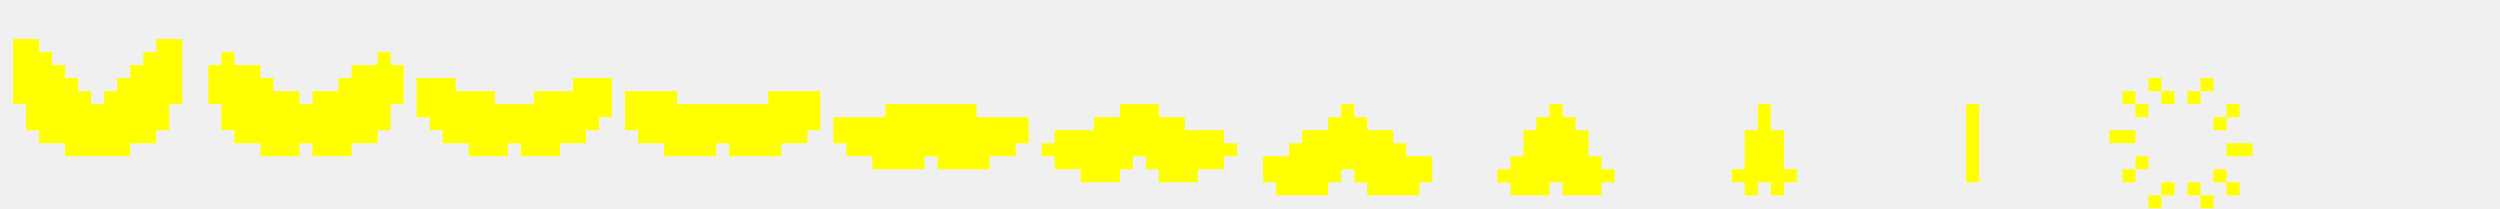
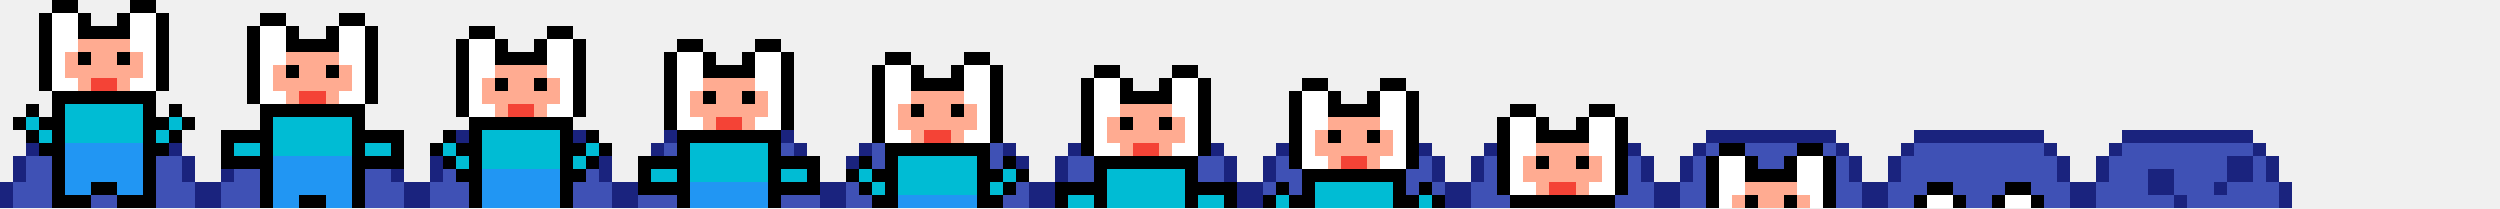
- <svg xmlns="http://www.w3.org/2000/svg" width="192" height="16" viewBox="0 0 192 16" fill="none">
-   <path d="M97 12V14H98V15H102V14H103V13H104V14H105V15H109V14H110V12H108V11H107V10H105V9H104V8H103V9H102V10H100V11H99V12H97Z" fill="#FFFF00" />
-   <path d="M115 13V14H116V15H119V14H120V15H123V14H124V13H123V12H122V10H121V9H120V8H119V9H118V10H117V12H116V13H115Z" fill="#FFFF00" />
-   <path d="M133 13V14H134V15H135V14H136V15H137V14H138V13H137V10H136V8H135V10H134V13H133Z" fill="#FFFF00" />
-   <path d="M152 8H151V14H152V8Z" fill="#FFFF00" />
-   <path d="M3 3H1V8H2V10H3V11H5V12H10V11H12V10H13V8H14V3H12V4H11V5H10V6H9V7H8V8H7V7H6V6H5V5H4V4H3V3Z" fill="#FFFF00" />
-   <path d="M17 5H16V8H17V10H18V11H20V12H23V11H24V12H27V11H29V10H30V8H31V5H30V4H29V5H27V6H26V7H24V8H23V7H21V6H20V5H18V4H17V5Z" fill="#FFFF00" />
-   <path d="M32 6V9H33V10H34V11H36V12H39V11H40V12H43V11H45V10H46V9H47V6H44V7H41V8H38V7H35V6H32Z" fill="#FFFF00" />
-   <path d="M52 7H48V10H49V11H51V12H55V11H56V12H60V11H62V10H63V7H59V8H52V7Z" fill="#FFFF00" />
-   <path d="M68 9H64V11H65V12H67V13H71V12H72V13H76V12H78V11H79V9H75V8H68V9Z" fill="#FFFF00" />
-   <path d="M81 11H80V12H81V13H83V14H86V13H87V12H88V13H89V14H92V13H94V12H95V11H94V10H91V9H89V8H86V9H84V10H81V11Z" fill="#FFFF00" />
-   <path d="M173 11H171V12H173V11Z" fill="#FFFF00" />
-   <path d="M164 10H162V11H164V10Z" fill="#FFFF00" />
-   <path d="M163 8V7H164V8H165V9H164V8H163Z" fill="#FFFF00" />
-   <path d="M168 15V14H169V15H170V16H169V15H168Z" fill="#FFFF00" />
-   <path d="M168 8V7H169V6H170V7H169V8H168Z" fill="#FFFF00" />
-   <path d="M163 14V13H164V12H165V13H164V14H163Z" fill="#FFFF00" />
-   <path d="M165 16V15H166V14H167V15H166V16H165Z" fill="#FFFF00" />
-   <path d="M170 10V9H171V8H172V9H171V10H170Z" fill="#FFFF00" />
-   <path d="M165 7V6H166V7H167V8H166V7H165Z" fill="#FFFF00" />
-   <path d="M170 14V13H171V14H172V15H171V14H170Z" fill="#FFFF00" />
+ <svg xmlns="http://www.w3.org/2000/svg" viewBox="0 -0.5 192 16" shape-rendering="crispEdges">
+   <path stroke="#000000" d="M4 0h2M10 0h2M3 1h1M6 1h1M9 1h1M12 1h1M20 1h2M26 1h2M3 2h1M6 2h4M12 2h1M19 2h1M22 2h1M25 2h1M28 2h1M36 2h2M42 2h2M3 3h1M12 3h1M19 3h1M22 3h4M28 3h1M35 3h1M38 3h1M41 3h1M44 3h1M52 3h2M58 3h2M3 4h1M6 4h1M9 4h1M12 4h1M19 4h1M28 4h1M35 4h1M38 4h4M44 4h1M51 4h1M54 4h1M57 4h1M60 4h1M68 4h2M74 4h2M3 5h1M12 5h1M19 5h1M22 5h1M25 5h1M28 5h1M35 5h1M44 5h1M51 5h1M54 5h4M60 5h1M67 5h1M70 5h1M73 5h1M76 5h1M84 5h2M90 5h2M3 6h1M12 6h1M19 6h1M28 6h1M35 6h1M38 6h1M41 6h1M44 6h1M51 6h1M60 6h1M67 6h1M70 6h4M76 6h1M83 6h1M86 6h1M89 6h1M92 6h1M100 6h2M106 6h2M4 7h8M19 7h1M28 7h1M35 7h1M44 7h1M51 7h1M54 7h1M57 7h1M60 7h1M67 7h1M76 7h1M83 7h1M86 7h4M92 7h1M99 7h1M102 7h1M105 7h1M108 7h1M2 8h1M4 8h1M11 8h1M13 8h1M20 8h8M35 8h1M44 8h1M51 8h1M60 8h1M67 8h1M70 8h1M73 8h1M76 8h1M83 8h1M92 8h1M99 8h1M102 8h4M108 8h1M116 8h2M122 8h2M1 9h1M3 9h2M11 9h2M14 9h1M20 9h1M27 9h1M36 9h8M51 9h1M60 9h1M67 9h1M76 9h1M83 9h1M86 9h1M89 9h1M92 9h1M99 9h1M108 9h1M115 9h1M118 9h1M121 9h1M124 9h1M2 10h1M4 10h1M11 10h1M13 10h1M17 10h4M27 10h4M34 10h1M36 10h1M43 10h1M45 10h1M52 10h8M67 10h1M76 10h1M83 10h1M92 10h1M99 10h1M102 10h1M105 10h1M108 10h1M115 10h1M118 10h4M124 10h1M3 11h2M11 11h2M17 11h1M20 11h1M27 11h1M30 11h1M33 11h1M35 11h2M43 11h2M46 11h1M52 11h1M59 11h1M68 11h8M83 11h1M92 11h1M99 11h1M108 11h1M115 11h1M124 11h1M132 11h2M138 11h2M4 12h1M11 12h1M17 12h4M27 12h4M34 12h1M36 12h1M43 12h1M45 12h1M49 12h4M59 12h4M66 12h1M68 12h1M75 12h1M77 12h1M84 12h8M99 12h1M108 12h1M115 12h1M118 12h1M121 12h1M124 12h1M131 12h1M134 12h1M137 12h1M140 12h1M4 13h1M11 13h1M20 13h1M27 13h1M35 13h2M43 13h2M49 13h1M52 13h1M59 13h1M62 13h1M65 13h1M67 13h2M75 13h2M78 13h1M84 13h1M91 13h1M100 13h8M115 13h1M124 13h1M131 13h1M134 13h4M140 13h1M4 14h1M7 14h2M11 14h1M20 14h1M27 14h1M36 14h1M43 14h1M49 14h4M59 14h4M66 14h1M68 14h1M75 14h1M77 14h1M81 14h4M91 14h4M98 14h1M100 14h1M107 14h1M109 14h1M115 14h1M124 14h1M131 14h1M140 14h1M148 14h2M154 14h2M4 15h3M9 15h3M20 15h1M23 15h2M27 15h1M36 15h1M43 15h1M52 15h1M59 15h1M67 15h2M75 15h2M81 15h1M84 15h1M91 15h1M94 15h1M97 15h1M99 15h2M107 15h2M110 15h1M116 15h8M131 15h1M134 15h1M137 15h1M140 15h1M147 15h1M150 15h1M153 15h1M156 15h1" />
+   <path stroke="#ffffff" d="M4 1h2M10 1h2M4 2h2M10 2h2M20 2h2M26 2h2M4 3h2M10 3h2M20 3h2M26 3h2M36 3h2M42 3h2M4 4h1M11 4h1M20 4h2M26 4h2M36 4h2M42 4h2M52 4h2M58 4h2M4 5h1M11 5h1M20 5h1M27 5h1M36 5h2M42 5h2M52 5h2M58 5h2M68 5h2M74 5h2M4 6h2M10 6h2M20 6h1M27 6h1M36 6h1M43 6h1M52 6h2M58 6h2M68 6h2M74 6h2M84 6h2M90 6h2M20 7h2M26 7h2M36 7h1M43 7h1M52 7h1M59 7h1M68 7h2M74 7h2M84 7h2M90 7h2M100 7h2M106 7h2M36 8h2M42 8h2M52 8h1M59 8h1M68 8h1M75 8h1M84 8h2M90 8h2M100 8h2M106 8h2M52 9h2M58 9h2M68 9h1M75 9h1M84 9h1M91 9h1M100 9h2M106 9h2M116 9h2M122 9h2M68 10h2M74 10h2M84 10h1M91 10h1M100 10h1M107 10h1M116 10h2M122 10h2M84 11h2M90 11h2M100 11h1M107 11h1M116 11h2M122 11h2M100 12h2M106 12h2M116 12h1M123 12h1M132 12h2M138 12h2M116 13h1M123 13h1M132 13h2M138 13h2M116 14h2M122 14h2M132 14h2M138 14h2M132 15h1M139 15h1M148 15h2M154 15h2" />
+   <path stroke="#ffab91" d="M6 3h4M5 4h1M7 4h2M10 4h1M22 4h4M5 5h6M21 5h1M23 5h2M26 5h1M38 5h4M6 6h1M9 6h1M21 6h6M37 6h1M39 6h2M42 6h1M54 6h4M22 7h1M25 7h1M37 7h6M53 7h1M55 7h2M58 7h1M70 7h4M38 8h1M41 8h1M53 8h6M69 8h1M71 8h2M74 8h1M86 8h4M54 9h1M57 9h1M69 9h6M85 9h1M87 9h2M90 9h1M102 9h4M70 10h1M73 10h1M85 10h6M101 10h1M103 10h2M106 10h1M86 11h1M89 11h1M101 11h6M118 11h4M102 12h1M105 12h1M117 12h1M119 12h2M122 12h1M117 13h6M118 14h1M121 14h1M134 14h4M133 15h1M135 15h2M138 15h1" />
+   <path stroke="#f44336" d="M7 6h2M23 7h2M39 8h2M55 9h2M71 10h2M87 11h2M103 12h2M119 14h2" />
+   <path stroke="#00bcd4" d="M5 8h6M2 9h1M5 9h6M13 9h1M21 9h6M3 10h1M5 10h6M12 10h1M21 10h6M37 10h6M18 11h2M21 11h6M28 11h2M34 11h1M37 11h6M45 11h1M53 11h6M35 12h1M37 12h6M44 12h1M53 12h6M69 12h6M50 13h2M53 13h6M60 13h2M66 13h1M69 13h6M77 13h1M85 13h6M67 14h1M69 14h6M76 14h1M85 14h6M101 14h6M82 15h2M85 15h6M92 15h2M98 15h1M101 15h6M109 15h1" />
+   <path stroke="#1a237e" d="M35 10h1M44 10h1M51 10h1M60 10h1M131 10h10M147 10h10M163 10h10M2 11h1M13 11h1M50 11h1M61 11h1M66 11h1M77 11h1M82 11h1M93 11h1M98 11h1M109 11h1M114 11h1M125 11h1M130 11h1M141 11h1M146 11h1M157 11h1M162 11h1M173 11h1M1 12h1M14 12h1M33 12h1M46 12h1M65 12h1M78 12h1M81 12h1M94 12h1M97 12h1M110 12h1M113 12h1M126 12h1M129 12h1M142 12h1M145 12h1M158 12h1M161 12h1M171 12h2M174 12h1M1 13h1M14 13h1M17 13h1M30 13h1M33 13h1M46 13h1M81 13h1M94 13h1M97 13h1M110 13h1M113 13h1M126 13h1M129 13h1M142 13h1M145 13h1M158 13h1M161 13h1M165 13h2M171 13h2M174 13h1M0 14h1M15 14h2M31 14h2M47 14h2M63 14h2M79 14h2M95 14h2M111 14h2M127 14h2M143 14h2M159 14h2M165 14h2M170 14h1M175 14h1M0 15h1M15 15h2M31 15h2M47 15h2M63 15h2M79 15h2M95 15h2M111 15h2M127 15h2M143 15h2M159 15h2M167 15h1M175 15h1" />
+   <path stroke="#2196f3" d="M5 11h6M5 12h6M21 12h6M5 13h6M21 13h6M37 13h6M5 14h2M9 14h2M21 14h6M37 14h6M53 14h6M21 15h2M25 15h2M37 15h6M53 15h6M69 15h6" />
+   <path stroke="#3f51b5" d="M51 11h1M60 11h1M67 11h1M76 11h1M131 11h1M134 11h4M140 11h1M147 11h10M163 11h10M2 12h2M12 12h2M67 12h1M76 12h1M82 12h2M92 12h2M98 12h1M109 12h1M114 12h1M125 12h1M130 12h1M135 12h2M141 12h1M146 12h12M162 12h9M173 12h1M2 13h2M12 13h2M18 13h2M28 13h2M34 13h1M45 13h1M82 13h2M92 13h2M98 13h2M108 13h2M114 13h1M125 13h1M130 13h1M141 13h1M146 13h12M162 13h3M167 13h4M173 13h1M1 14h3M12 14h3M17 14h3M28 14h3M33 14h3M44 14h3M65 14h1M78 14h1M97 14h1M99 14h1M108 14h1M110 14h1M113 14h2M125 14h2M129 14h2M141 14h2M145 14h3M150 14h4M156 14h3M161 14h4M167 14h3M171 14h4M1 15h3M7 15h2M12 15h3M17 15h3M28 15h3M33 15h3M44 15h3M49 15h3M60 15h3M65 15h2M77 15h2M113 15h3M124 15h3M129 15h2M141 15h2M145 15h2M151 15h2M157 15h2M161 15h6M168 15h7" />
</svg>
